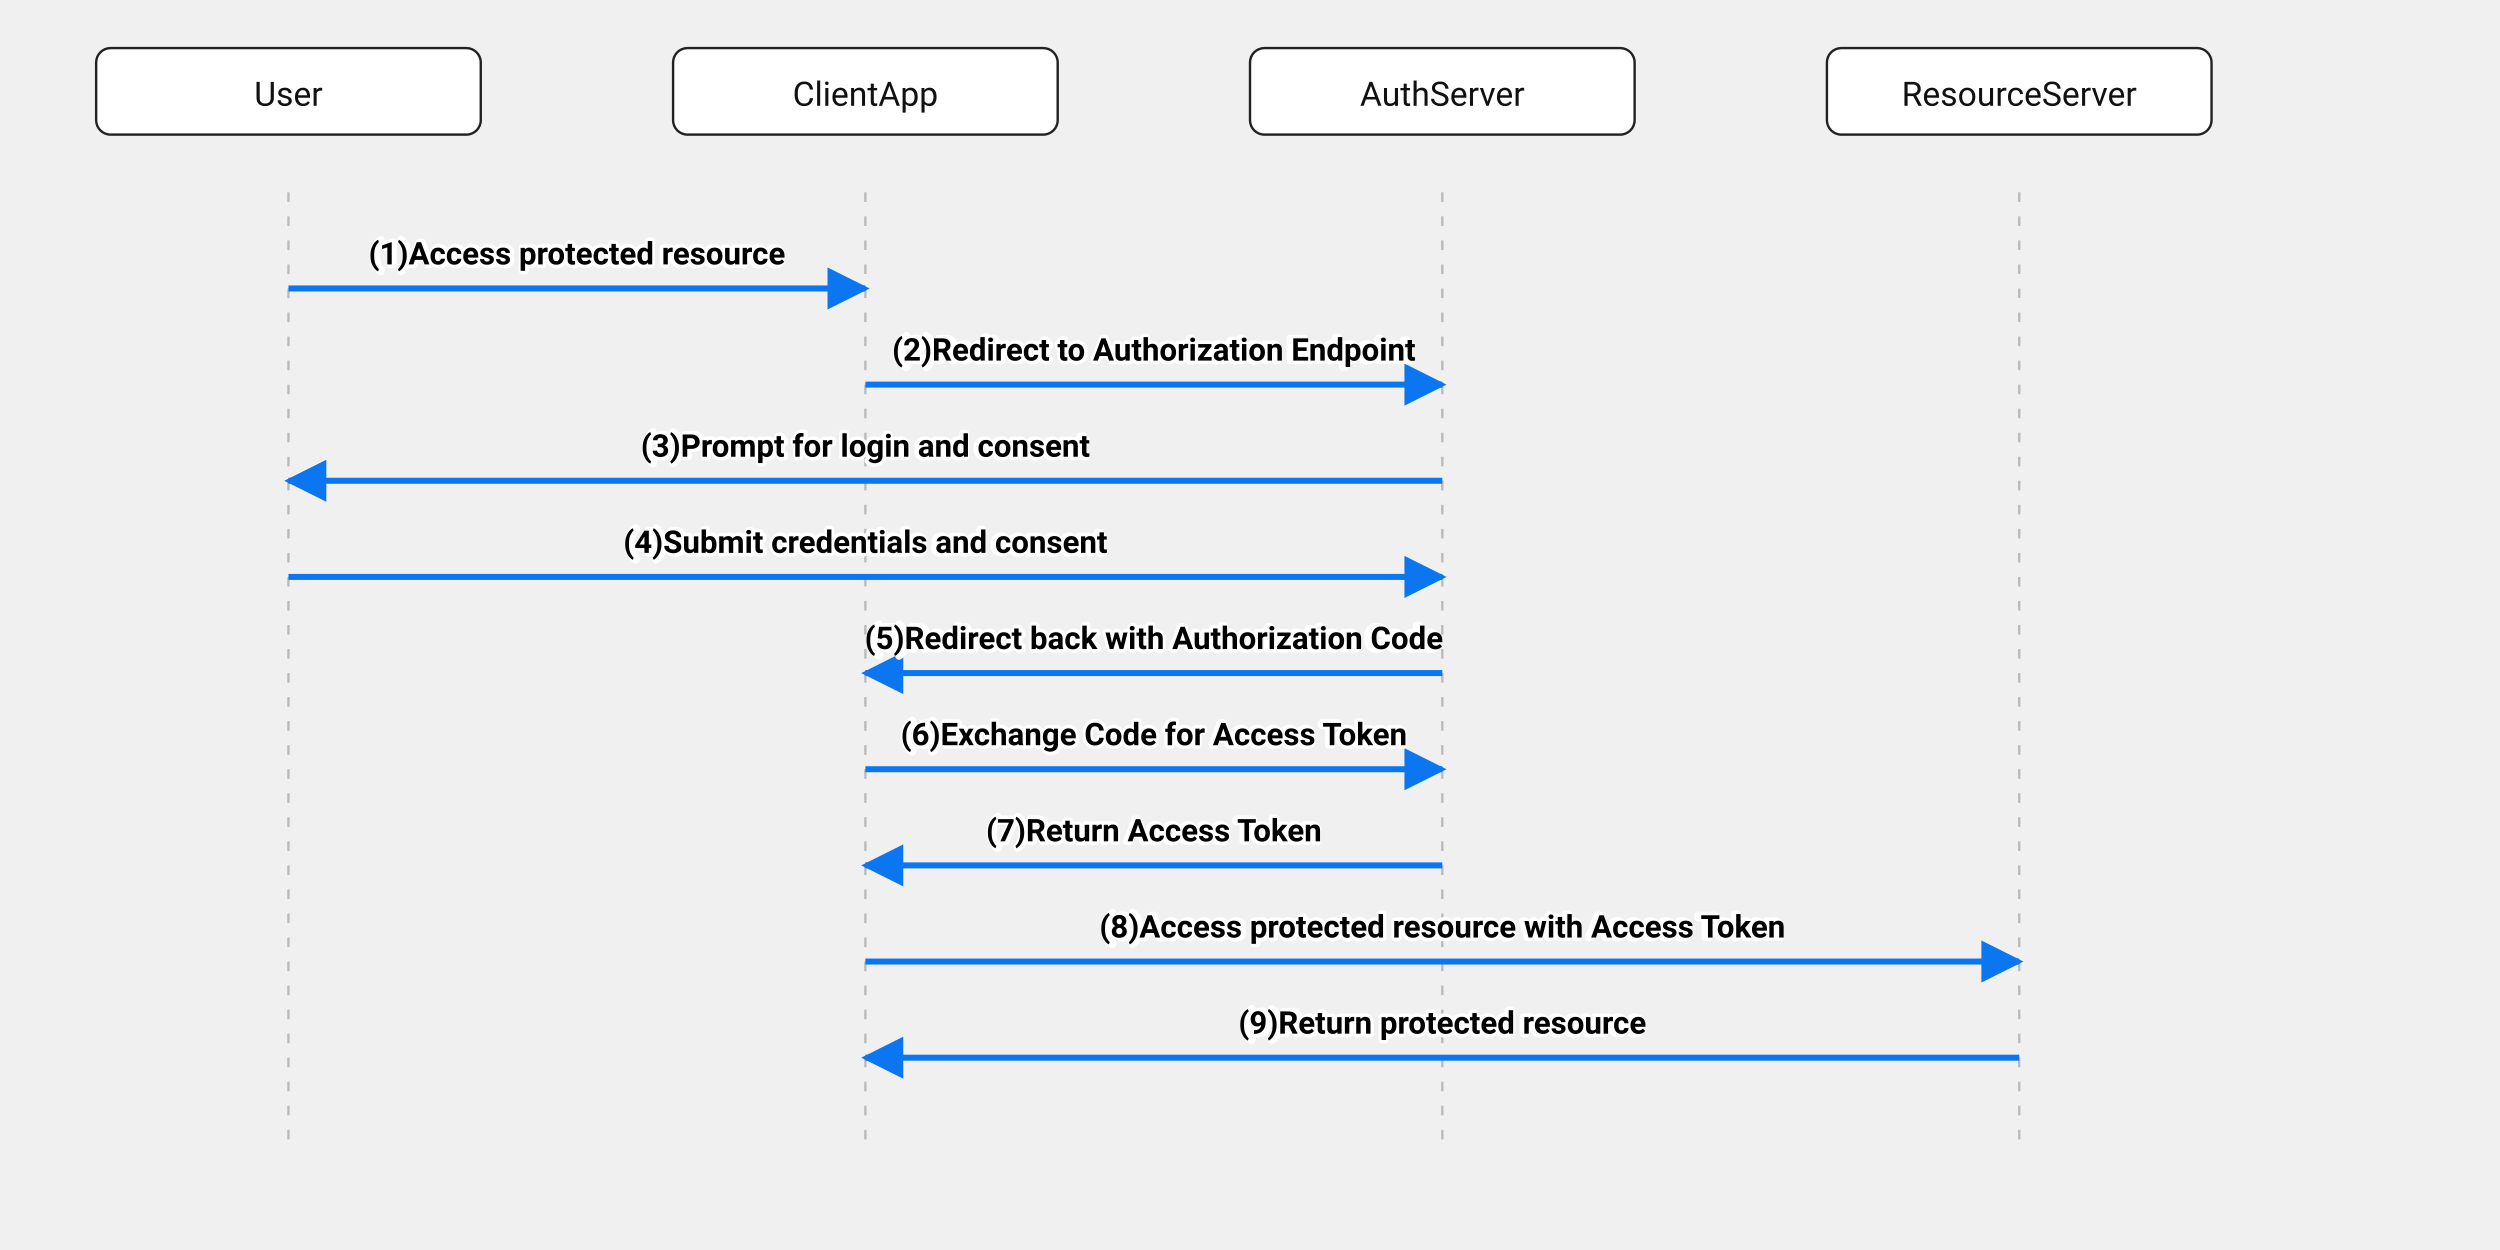
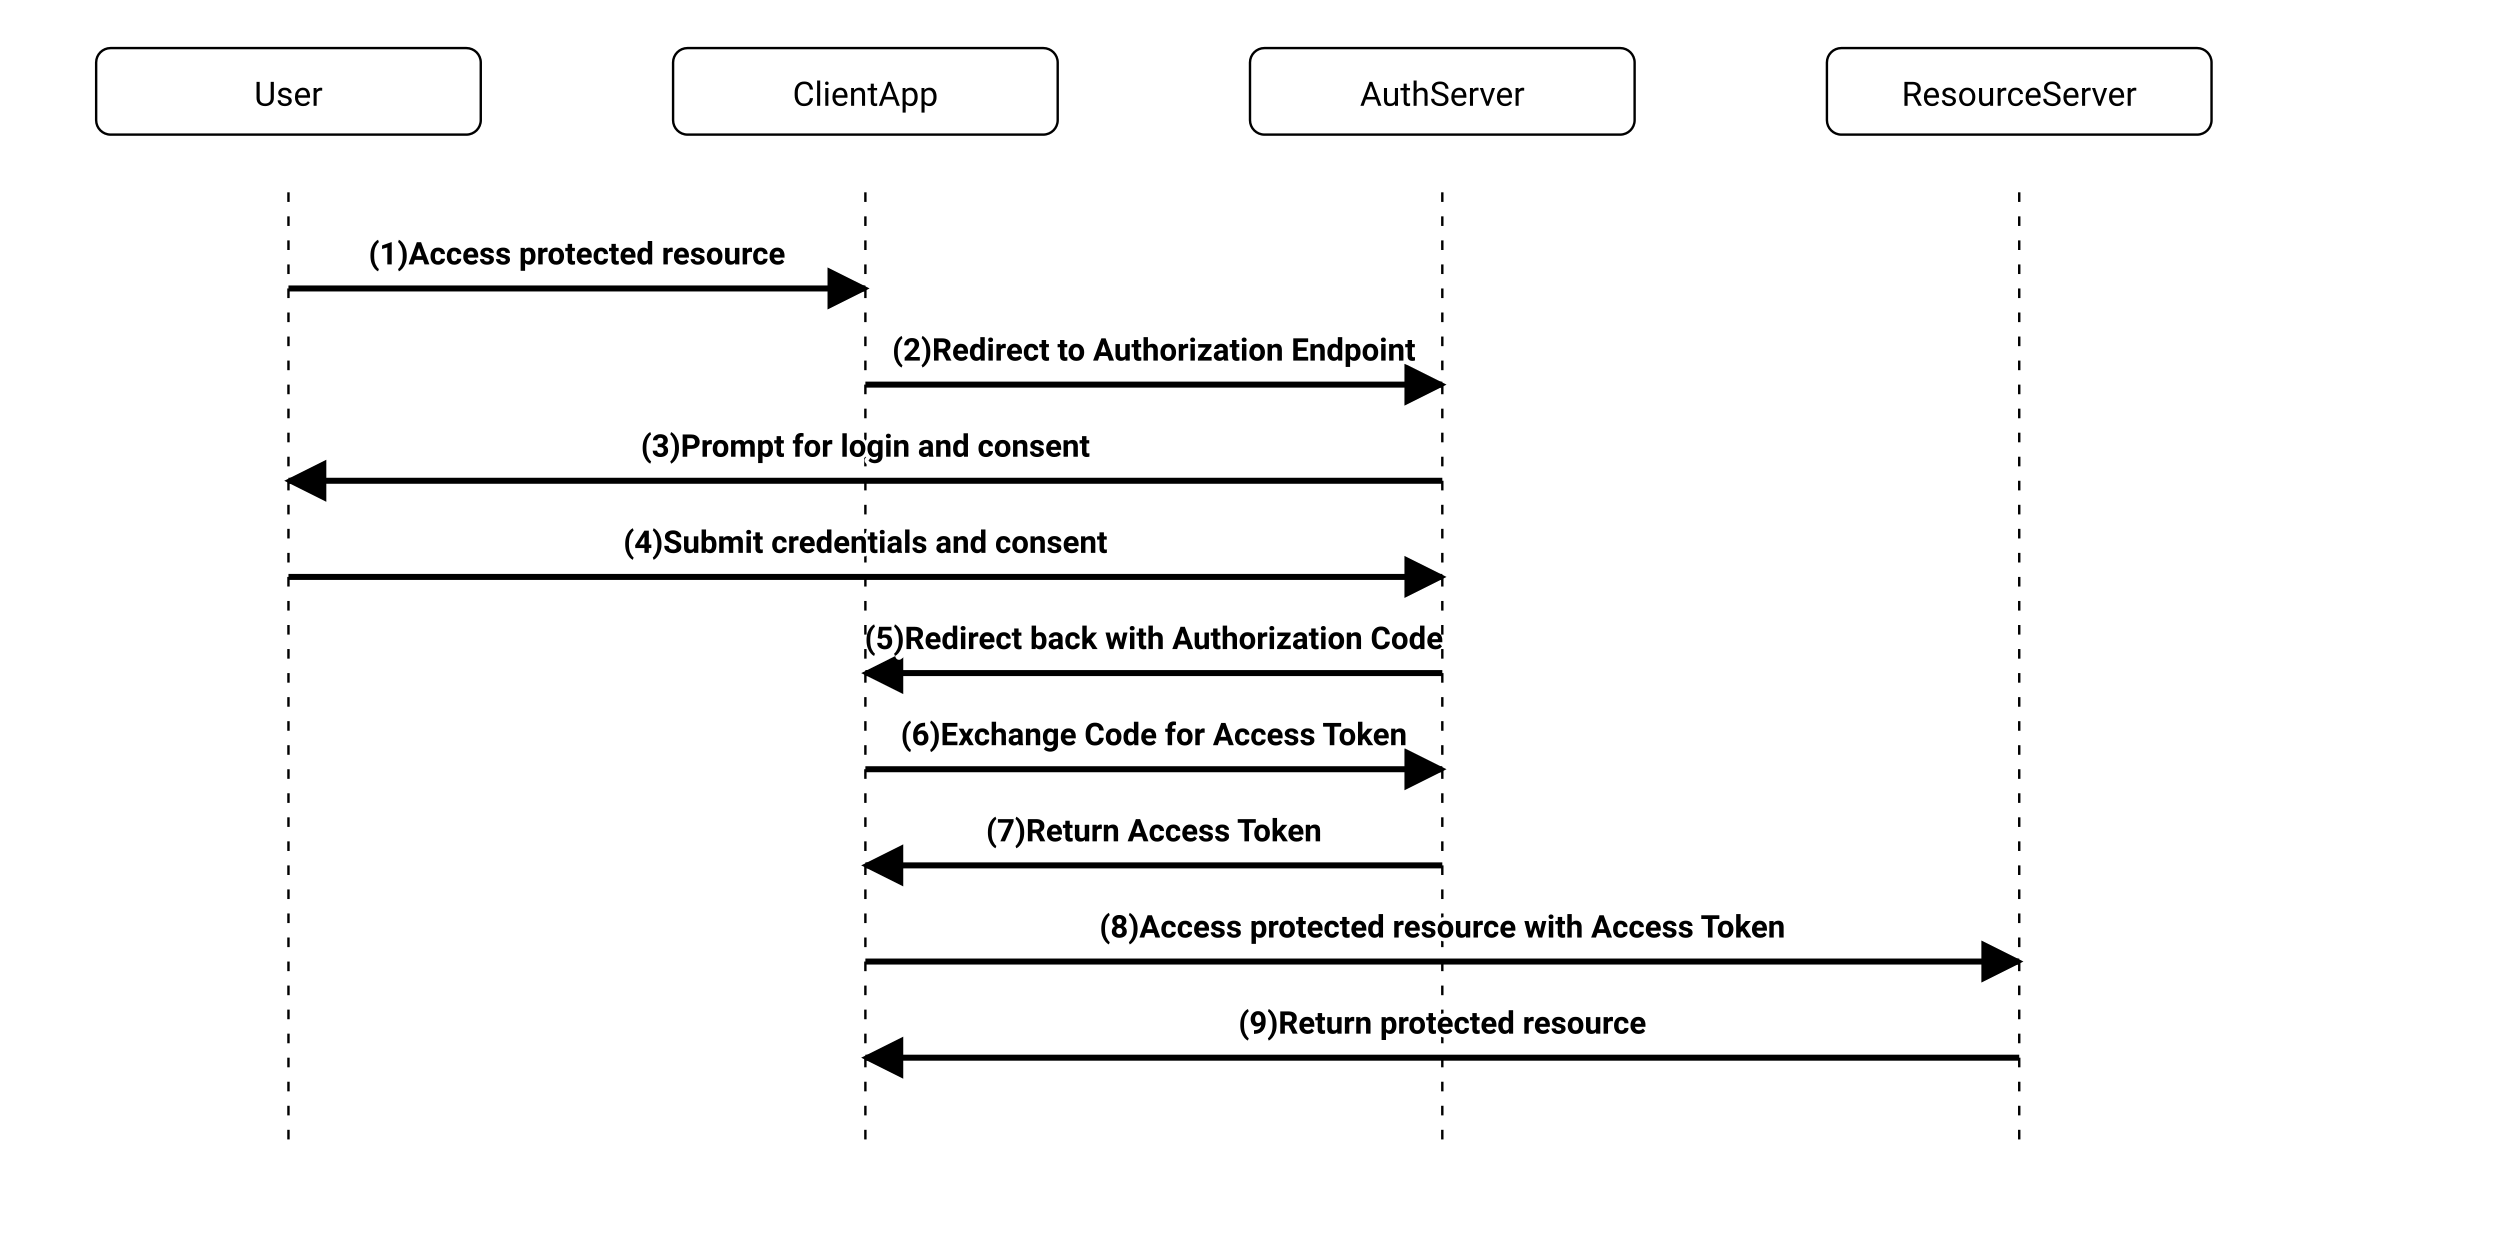
<svg xmlns="http://www.w3.org/2000/svg" width="1040" height="520" viewBox="0 0 1040 520" aria-labelledby="title desc">
  <style>
-     .actor { font: 14px/1.2 "Segoe UI", Roboto, Arial, sans-serif; fill: #111; }
-     .box { fill:#fff; stroke:#222; stroke-width:1; rx:6; }
-     .lifeline { stroke:#bbb; stroke-dasharray:4 6; stroke-width:1; }
-     .arrow { fill:none; stroke:#0b76ef; stroke-width:2.5; marker-end:url(#arrowhead); }
+     .actor { font: 14px/1.2 "Segoe UI", Roboto, Arial, sans-serif; fill: #000; }
+     .box { fill:#fff; stroke:#000; stroke-width:1; rx:6; }
+     .lifeline { stroke:#000; stroke-dasharray:4 6; stroke-width:1; }
+     .arrow { fill:none; stroke:#000; stroke-width:2.5; marker-end:url(#arrowhead); }
    .label { font:13px/1.2 "Segoe UI", Roboto, Arial, sans-serif; fill:#000; font-weight:600; }
    .label-outline { font:13px/1.2 "Segoe UI", Roboto, Arial, sans-serif; fill:none; stroke:#fff; stroke-width:3; stroke-linejoin:round; paint-order:stroke; }
  </style>
  <defs>
    <marker id="arrowhead" viewBox="0 0 10 10" refX="9" refY="5" markerWidth="7" markerHeight="7" orient="auto">
-       <path d="M 0 0 L 10 5 L 0 10 z" fill="#0b76ef" />
+       <path d="M 0 0 L 10 5 L 0 10 z" fill="#000" />
    </marker>
  </defs>
+   <rect x="0" y="0" width="100%" height="100%" fill="#fff" />
  <g id="actors">
    <g transform="translate(40,20)">
      <rect class="box" x="0" y="0" width="160" height="36" />
      <text class="actor" x="80" y="24" text-anchor="middle">User</text>
    </g>
    <g transform="translate(280,20)">
      <rect class="box" x="0" y="0" width="160" height="36" />
      <text class="actor" x="80" y="24" text-anchor="middle">ClientApp</text>
    </g>
    <g transform="translate(520,20)">
      <rect class="box" x="0" y="0" width="160" height="36" />
      <text class="actor" x="80" y="24" text-anchor="middle">AuthServer</text>
    </g>
    <g transform="translate(760,20)">
      <rect class="box" x="0" y="0" width="160" height="36" />
      <text class="actor" x="80" y="24" text-anchor="middle">ResourceServer</text>
    </g>
  </g>
  <line class="lifeline" x1="120" y1="80" x2="120" y2="480" />
  <line class="lifeline" x1="360" y1="80" x2="360" y2="480" />
  <line class="lifeline" x1="600" y1="80" x2="600" y2="480" />
  <line class="lifeline" x1="840" y1="80" x2="840" y2="480" />
  <path class="arrow" d="M120 120 L 360 120" />
  <text class="label-outline" x="240" y="110" text-anchor="middle">(1)Access protected resource</text>
  <text class="label" x="240" y="110" text-anchor="middle">(1)Access protected resource</text>
  <path class="arrow" d="M360 160 L 600 160" />
  <text class="label-outline" x="480" y="150" text-anchor="middle">(2)Redirect to Authorization Endpoint</text>
  <text class="label" x="480" y="150" text-anchor="middle">(2)Redirect to Authorization Endpoint</text>
  <path class="arrow" d="M600 200 L 120 200" />
  <text class="label-outline" x="360" y="190" text-anchor="middle">(3)Prompt for login and consent</text>
  <text class="label" x="360" y="190" text-anchor="middle">(3)Prompt for login and consent</text>
  <path class="arrow" d="M120 240 L 600 240" />
  <text class="label-outline" x="360" y="230" text-anchor="middle">(4)Submit credentials and consent</text>
  <text class="label" x="360" y="230" text-anchor="middle">(4)Submit credentials and consent</text>
  <path class="arrow" d="M600 280 L 360 280" />
  <text class="label-outline" x="480" y="270" text-anchor="middle">(5)Redirect back with Authorization Code</text>
  <text class="label" x="480" y="270" text-anchor="middle">(5)Redirect back with Authorization Code</text>
  <path class="arrow" d="M360 320 L 600 320" />
  <text class="label-outline" x="480" y="310" text-anchor="middle">(6)Exchange Code for Access Token</text>
  <text class="label" x="480" y="310" text-anchor="middle">(6)Exchange Code for Access Token</text>
  <path class="arrow" d="M600 360 L 360 360" />
  <text class="label-outline" x="480" y="350" text-anchor="middle">(7)Return Access Token</text>
  <text class="label" x="480" y="350" text-anchor="middle">(7)Return Access Token</text>
  <path class="arrow" d="M360 400 L 840 400" />
  <text class="label-outline" x="600" y="390" text-anchor="middle">(8)Access protected resource with Access Token</text>
  <text class="label" x="600" y="390" text-anchor="middle">(8)Access protected resource with Access Token</text>
  <path class="arrow" d="M840 440 L 360 440" />
  <text class="label-outline" x="600" y="430" text-anchor="middle">(9)Return protected resource</text>
  <text class="label" x="600" y="430" text-anchor="middle">(9)Return protected resource</text>
</svg>
